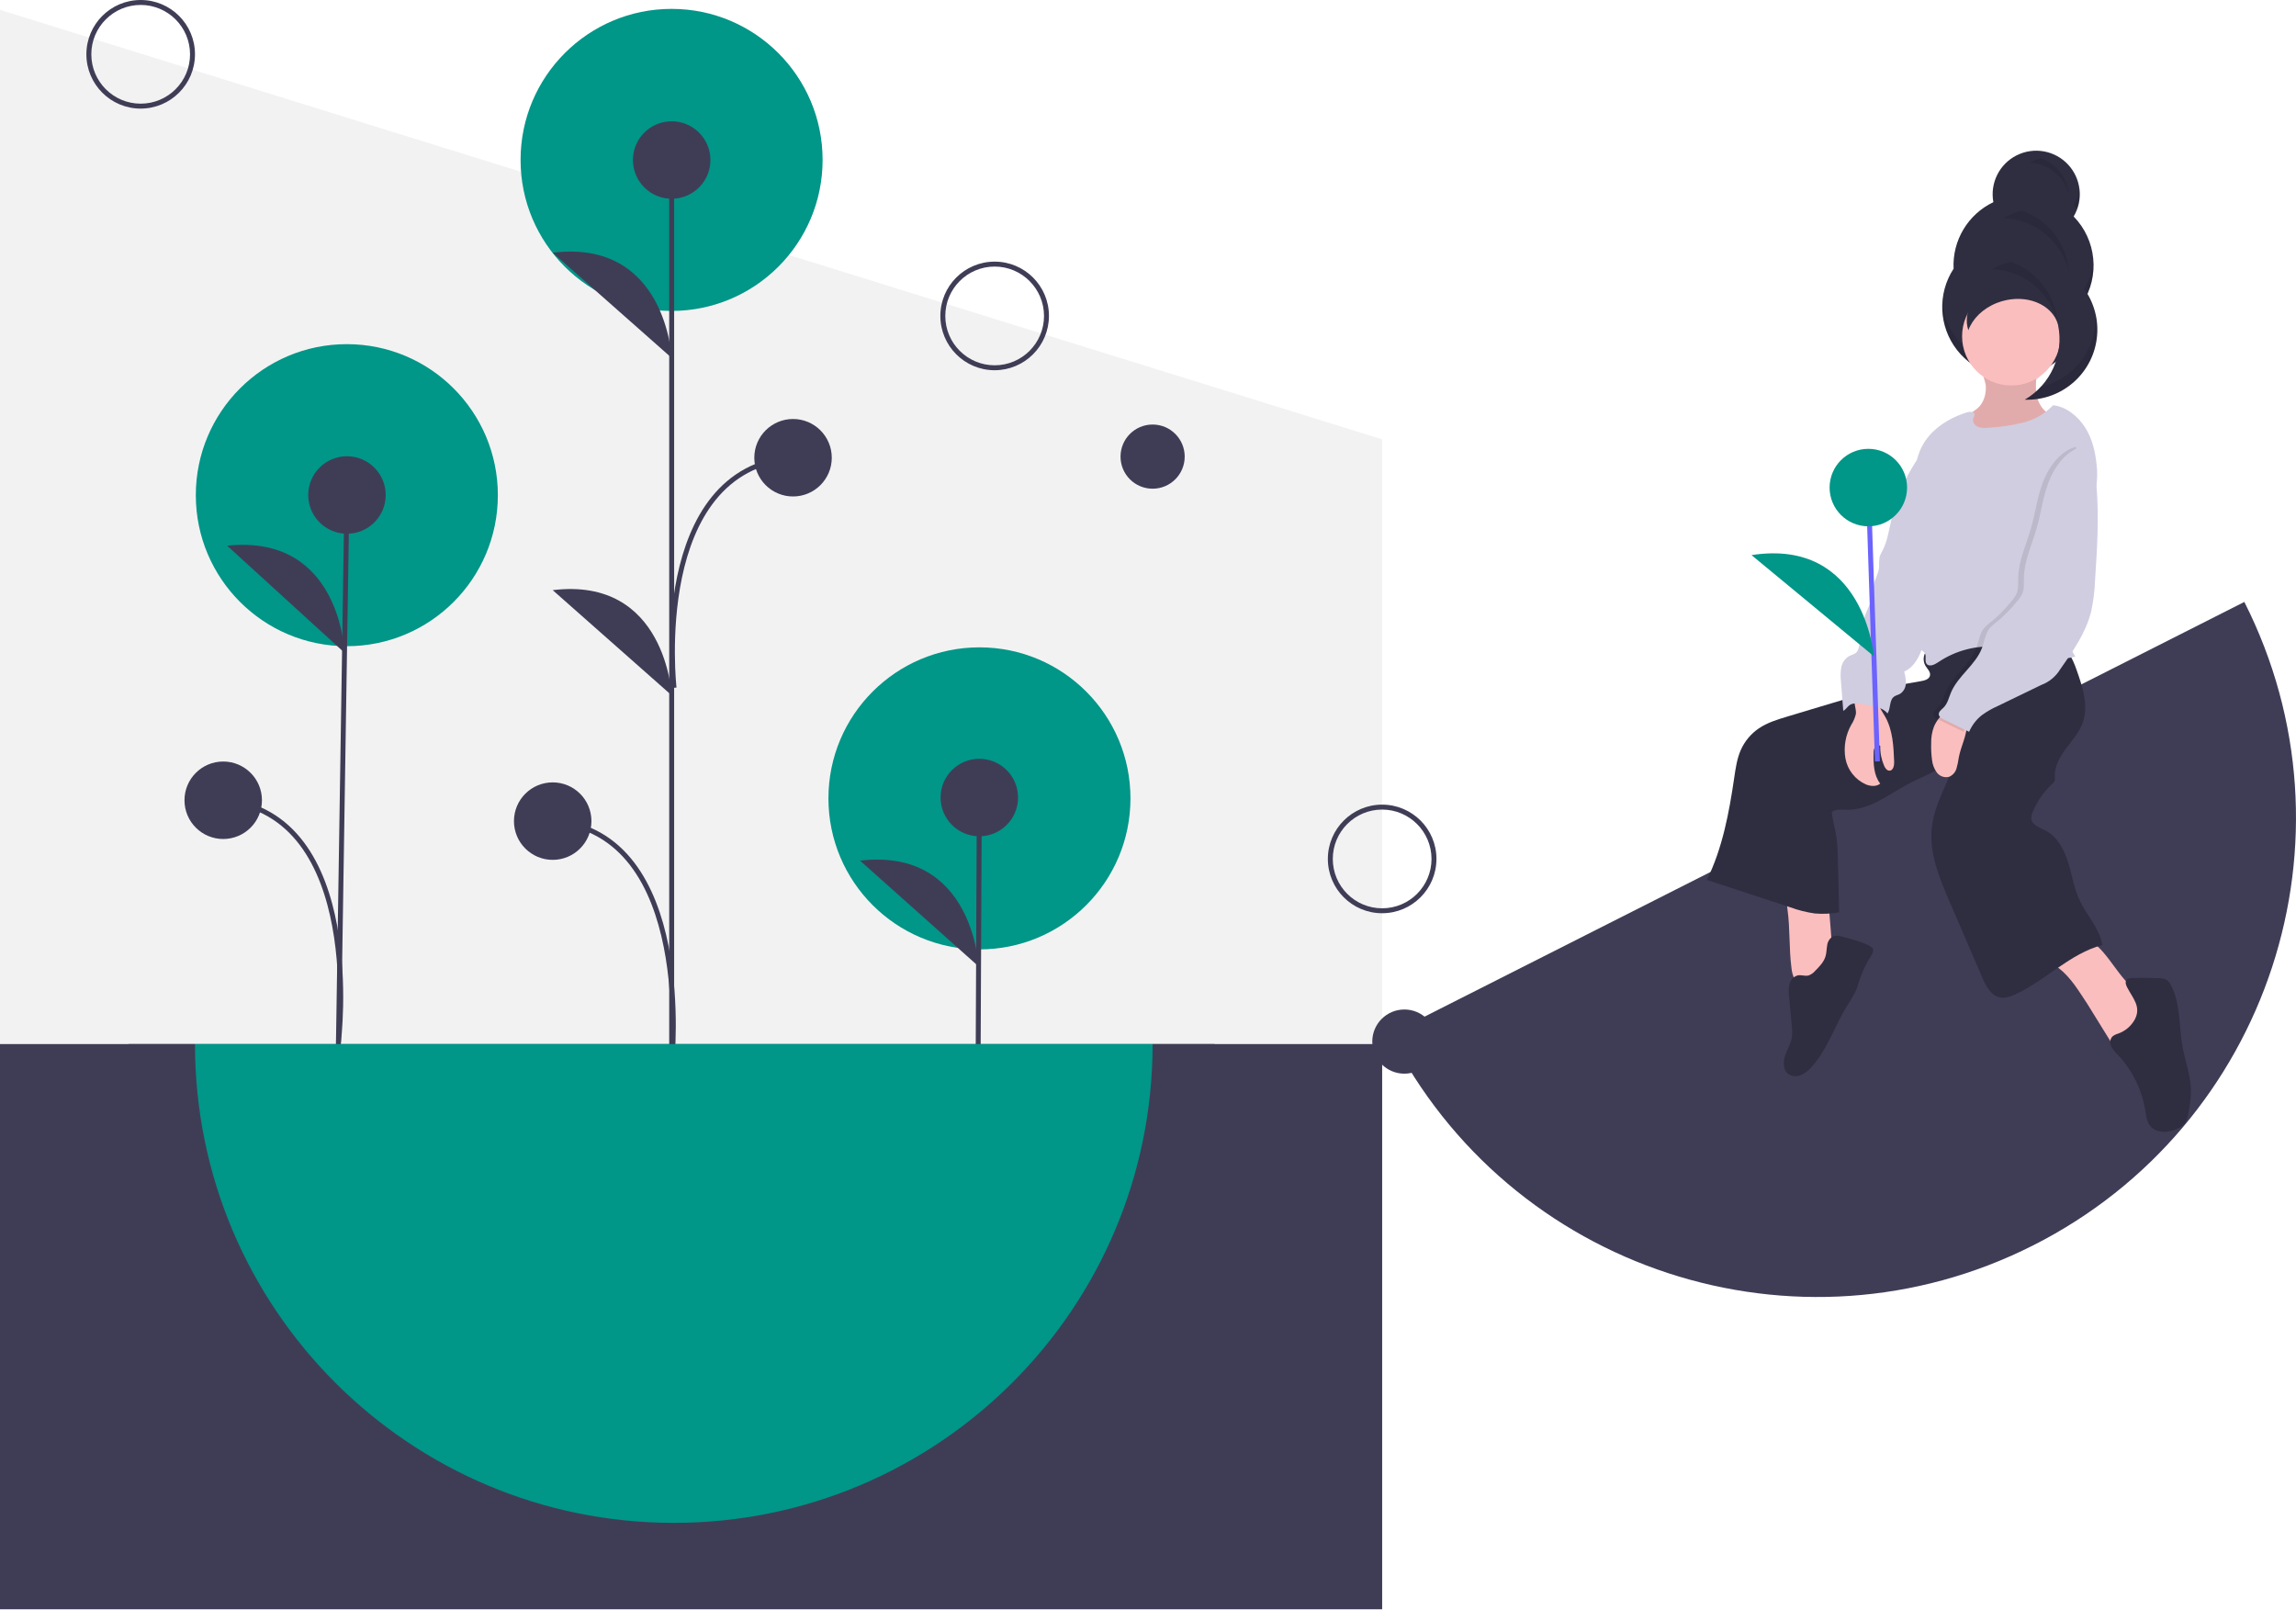
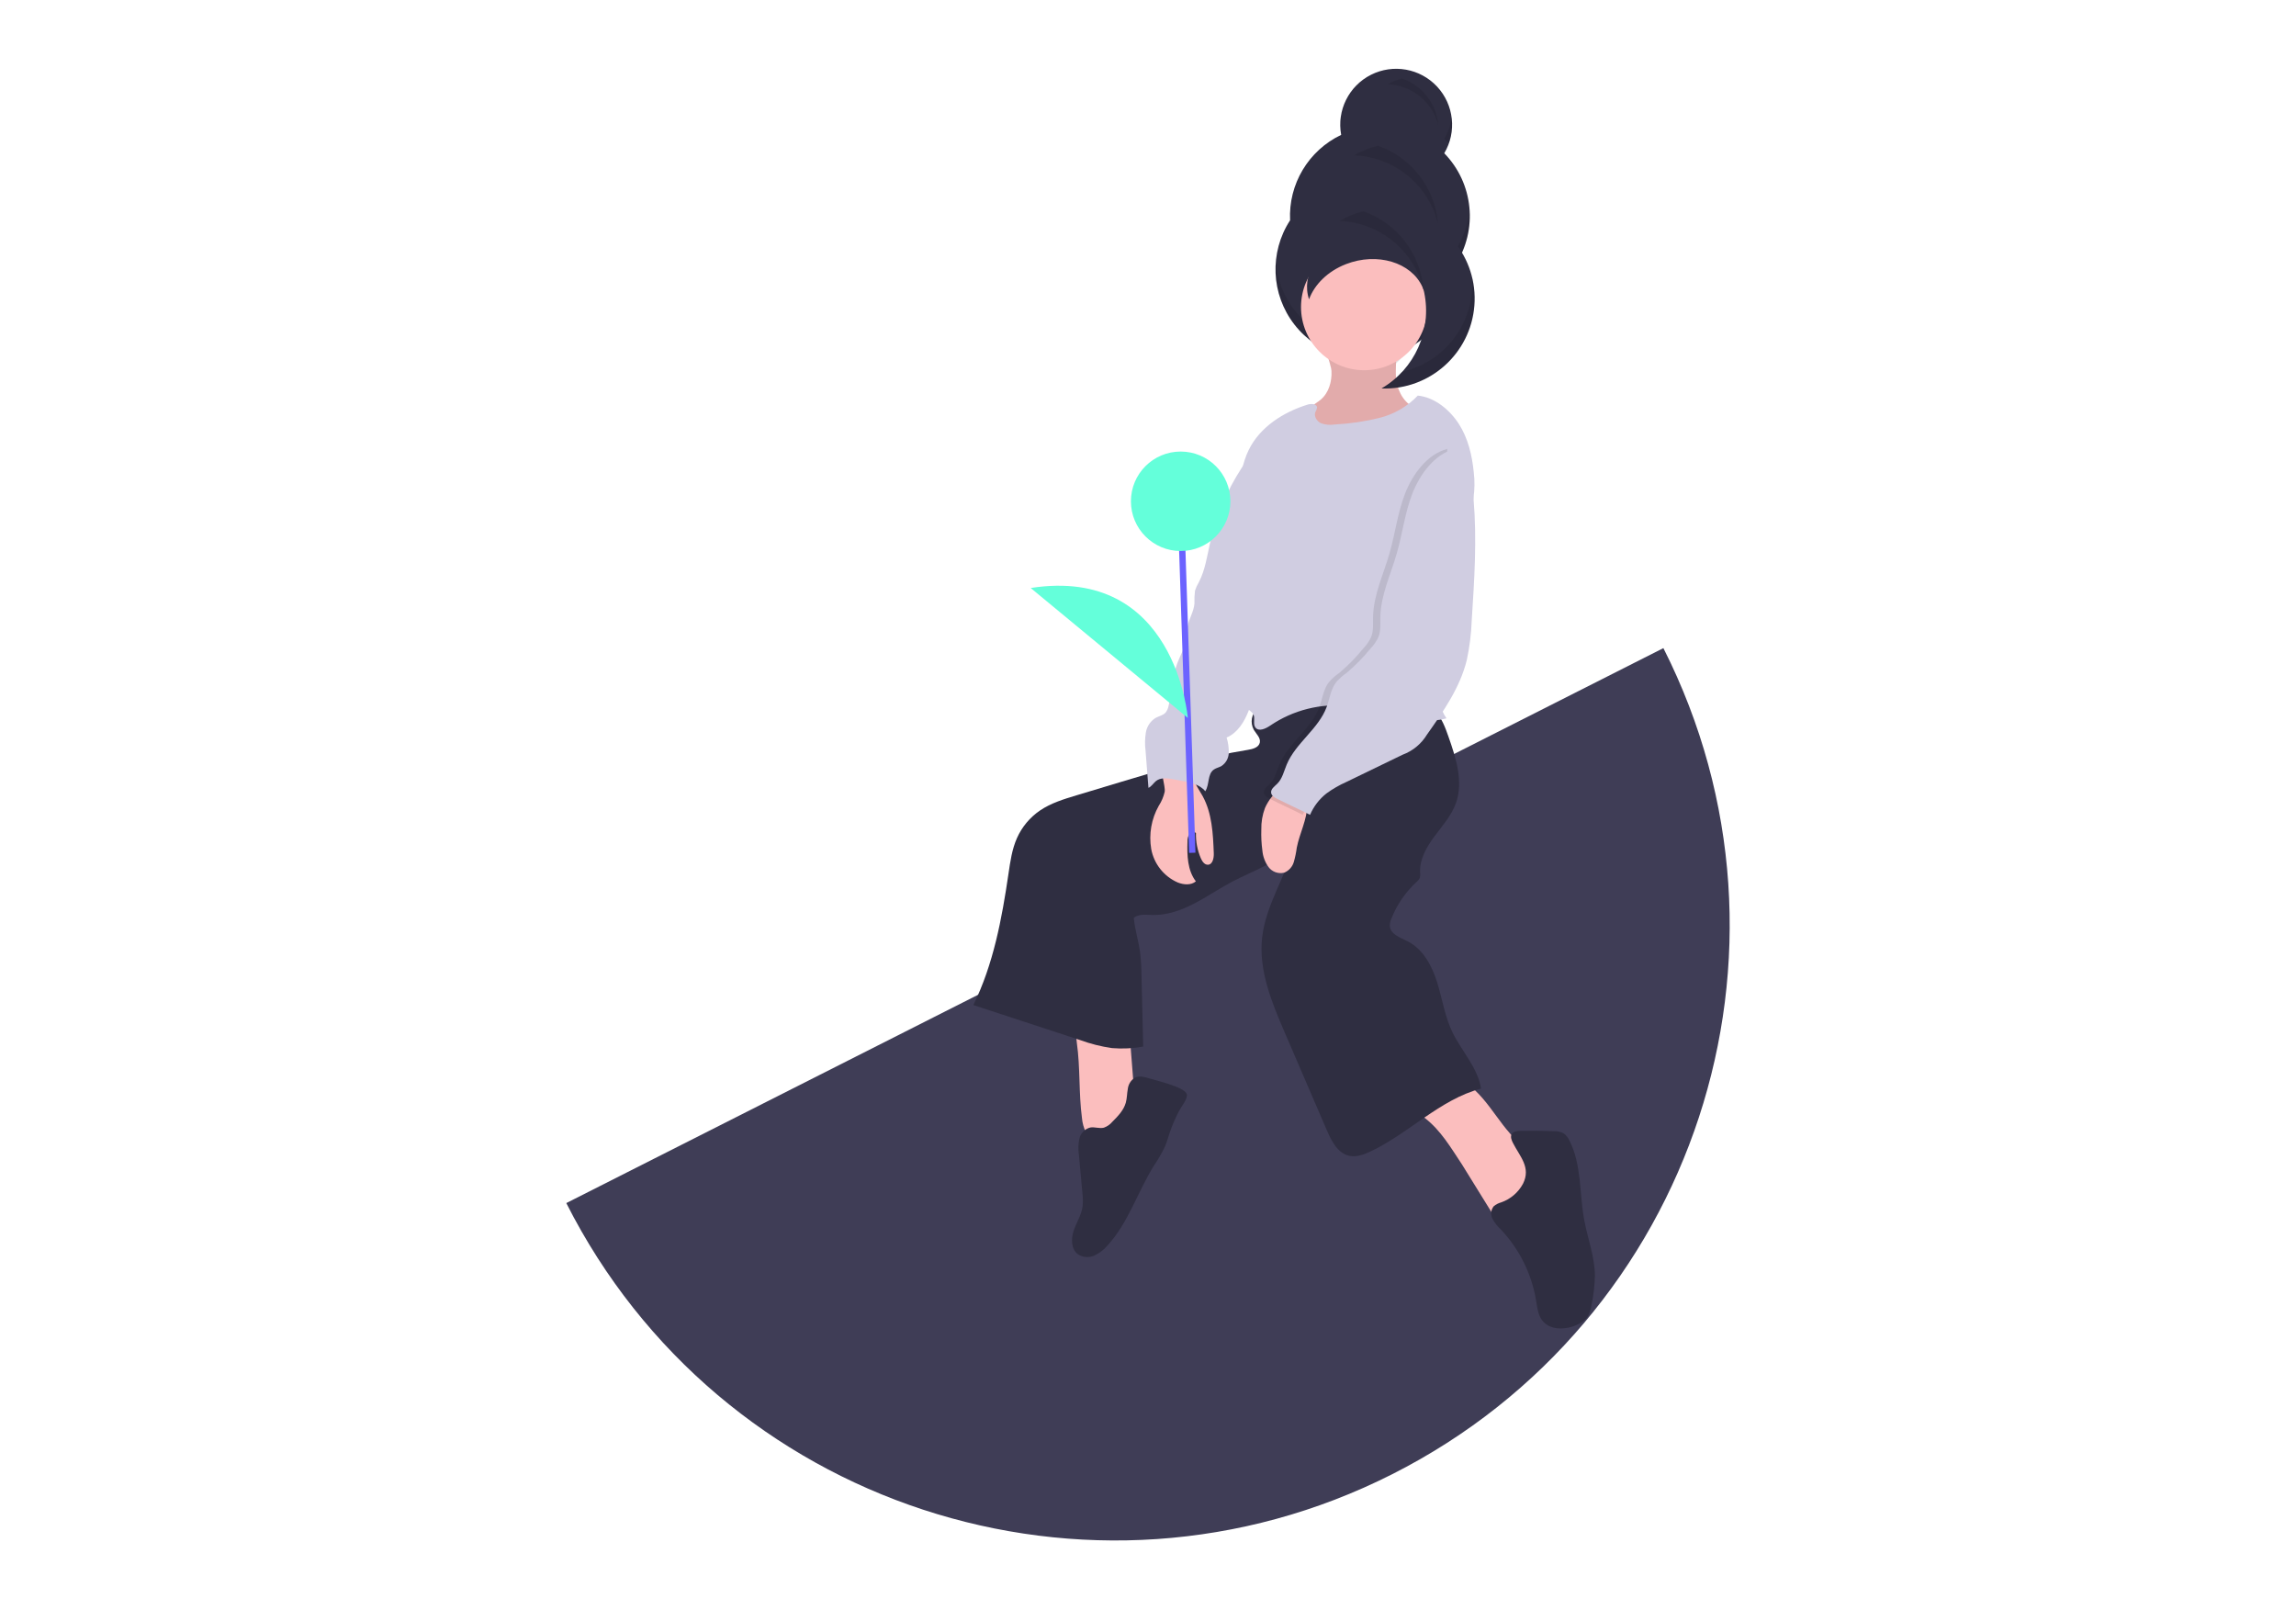
- <svg xmlns="http://www.w3.org/2000/svg" data-name="Layer 1" width="930.259" height="652" viewBox="0 0 930.259 652">
-   <defs>
-     <linearGradient id="a876bd90-f878-4b77-89d3-57d6c6545783-444" x1="795.53" y1="278.269" x2="795.53" y2="266.11" gradientTransform="translate(168)" gradientUnits="userSpaceOnUse">
-       <stop offset="0" stop-color="gray" stop-opacity="0.25" />
-       <stop offset="0.535" stop-color="gray" stop-opacity="0.12" />
-       <stop offset="1" stop-color="gray" stop-opacity="0.1" />
+ <svg xmlns="http://www.w3.org/2000/svg" data-name="Layer 1" width="930.259" height="652" viewBox="0 0 930.259 652" version="1.1" id="svg45">
+   <defs id="defs3">
+     <linearGradient id="a876bd90-f878-4b77-89d3-57d6c6545783-444" x1="795.53" y1="278.269" x2="795.53" y2="266.11" gradientTransform="translate(-281.3554,-128.7649)" gradientUnits="userSpaceOnUse">
+       <stop offset="0" stop-color="gray" stop-opacity="0.25" id="stop1" />
+       <stop offset="0.535" stop-color="gray" stop-opacity="0.12" id="stop2" />
+       <stop offset="1" stop-color="gray" stop-opacity="0.1" id="stop3" />
    </linearGradient>
  </defs>
-   <polygon points="560 652 0 652 0 4 560 178 560 652" fill="#f2f2f2" />
-   <rect x="52.129" y="423" width="440" height="205" fill="#3f3d56" />
-   <circle cx="396.839" cy="323.463" r="61.186" fill="#009688" />
-   <line x1="396.284" y1="434.114" x2="396.786" y2="323.126" fill="#3f3d56" stroke="#3f3d56" stroke-miterlimit="10" stroke-width="2" />
-   <circle cx="396.786" cy="323.126" r="15.695" fill="#3f3d56" />
-   <path d="M531.347,515.53s-2.024-48.234-48.014-42.837" transform="translate(-134.8707 -124)" fill="#3f3d56" />
-   <circle cx="140.524" cy="200.621" r="61.186" fill="#009688" />
-   <line x1="137.059" y1="426.503" x2="140.58" y2="200.553" fill="#3f3d56" stroke="#3f3d56" stroke-miterlimit="10" stroke-width="2" />
-   <circle cx="140.58" cy="200.553" r="15.695" fill="#3f3d56" />
-   <path d="M274.455,388.465s-1.49-48.254-47.537-43.365" transform="translate(-134.8707 -124)" fill="#3f3d56" />
-   <path d="M271.997,546.189s11.534-92.568-46.686-97.96" transform="translate(-134.8707 -124)" fill="none" stroke="#3f3d56" stroke-miterlimit="10" stroke-width="2" />
-   <circle cx="90.44" cy="324.228" r="15.695" fill="#3f3d56" />
-   <circle cx="272.103" cy="64.785" r="61.186" fill="#009688" />
-   <line x1="272.141" y1="435.216" x2="272.141" y2="65.01" fill="#3f3d56" stroke="#3f3d56" stroke-miterlimit="10" stroke-width="2" />
-   <circle cx="272.141" cy="64.835" r="15.695" fill="#3f3d56" />
-   <circle cx="223.934" cy="332.68" r="15.695" fill="#3f3d56" />
-   <path d="M407.012,269.007s-2.242-48.225-48.207-42.619" transform="translate(-134.8707 -124)" fill="#3f3d56" />
-   <path d="M407.012,405.719s-2.242-48.225-48.207-42.619" transform="translate(-134.8707 -124)" fill="#3f3d56" />
-   <path d="M407.012,554.902s10.09-93.737-48.207-98.221" transform="translate(-134.8707 -124)" fill="none" stroke="#3f3d56" stroke-miterlimit="10" stroke-width="2" />
-   <circle cx="321.311" cy="185.452" r="15.695" fill="#3f3d56" />
-   <path d="M407.975,402.673S397.885,313.937,456.182,309.452" transform="translate(-134.8707 -124)" fill="none" stroke="#3f3d56" stroke-miterlimit="10" stroke-width="2" />
-   <path d="M537.871,274a22,22,0,1,1,22-22A22.025,22.025,0,0,1,537.871,274Zm0-42a20,20,0,1,0,20,20A20.023,20.023,0,0,0,537.871,232Z" transform="translate(-134.8707 -124)" fill="#3f3d56" />
-   <path d="M191.871,168a22,22,0,1,1,22-22A22.025,22.025,0,0,1,191.871,168Zm0-42a20,20,0,1,0,20,20A20.023,20.023,0,0,0,191.871,126Z" transform="translate(-134.8707 -124)" fill="#3f3d56" />
-   <path d="M694.871,494a22,22,0,1,1,22-22A22.025,22.025,0,0,1,694.871,494Zm0-42a20,20,0,1,0,20,20A20.023,20.023,0,0,0,694.871,452Z" transform="translate(-134.8707 -124)" fill="#3f3d56" />
-   <circle cx="467" cy="185" r="13" fill="#3f3d56" />
-   <circle cx="569" cy="422" r="13" fill="#3f3d56" />
-   <path d="M694.871,776V547h-93c0,107.143-86.857,194-194,194s-194-86.857-194-194h-79V776Z" transform="translate(-134.8707 -124)" fill="#3f3d56" />
-   <path d="M407.871,741c107.143,0,194-86.857,194-194h-388C213.871,654.143,300.727,741,407.871,741Z" transform="translate(-134.8707 -124)" fill="#009688" />
-   <path d="M958.654,628.557c95.608-48.361,133.908-165.072,85.547-260.679L697.974,543.01C746.336,638.617,863.046,676.918,958.654,628.557Z" transform="translate(-134.8707 -124)" fill="#3f3d56" />
-   <path d="M965.667,267.503c.644-.438,1.267-.905,1.873-1.393a28.717,28.717,0,0,1-5.971,10.2h0c-.626.69-1.294,1.335-1.981,1.959-.014-.158-.029-.316-.037-.474-.08-1.53.031-3.14.052-4.715A20.115,20.115,0,0,0,965.667,267.503Z" transform="translate(-134.8707 -124)" fill="url(#a876bd90-f878-4b77-89d3-57d6c6545783-444)" />
-   <path d="M975.049,211.711a17.649,17.649,0,1,0-32.535-5.802,28.337,28.337,0,0,0-16.12,26.96,28.373,28.373,0,1,0,52.146,15.485c0-.452-.013-.902-.034-1.349a28.369,28.369,0,0,0-3.457-35.294Z" transform="translate(-134.8707 -124)" fill="#2f2e41" />
-   <g opacity="0.1">
-     <path d="M942.28,201.429c.079-.039.155-.083.234-.121-.057-.306-.095-.616-.136-.926-.009.065-.021.128-.028.193C942.316,200.861,942.3,201.144,942.28,201.429Z" transform="translate(-134.8707 -124)" />
-     <path d="M982.903,230.314a28.25,28.25,0,0,1-4.396,12.089c.021.447.034.896.034,1.349a28.37,28.37,0,0,1-56.649,2.287c-.062.764-.1,1.534-.1,2.314a28.374,28.374,0,1,0,56.749,0c0-.452-.013-.902-.034-1.349a28.287,28.287,0,0,0,4.5-17.815C982.975,229.564,982.948,229.938,982.903,230.314Z" transform="translate(-134.8707 -124)" />
-     <path d="M977.377,200.362a17.581,17.581,0,0,1-2.328,6.748c.496.51.965,1.044,1.421,1.588a17.655,17.655,0,0,0,.907-8.336Z" transform="translate(-134.8707 -124)" />
+   <g id="g45" transform="matrix(1.283853,0,0,1.283853,-89.74729,-44.39892)">
+     <path d="m 509.298,499.792 c 95.608,-48.361 133.908,-165.072 85.547,-260.679 l -346.226,175.132 c 48.361,95.608 165.072,133.908 260.679,85.547 z" fill="#3f3d56" id="path19" />
+     <path d="m 516.311,138.738 c 0.644,-0.438 1.267,-0.905 1.873,-1.393 a 28.717,28.717 0 0 1 -5.971,10.2 v 0 c -0.626,0.69 -1.294,1.335 -1.981,1.959 -0.014,-0.158 -0.029,-0.316 -0.037,-0.474 -0.08,-1.53 0.032,-3.14 0.052,-4.715 a 20.115,20.115 0 0 0 6.064,-5.577 z" fill="url(#a876bd90-f878-4b77-89d3-57d6c6545783-444)" id="path20" style="fill:url(#a876bd90-f878-4b77-89d3-57d6c6545783-444)" />
+     <path d="m 525.693,82.946 a 17.649,17.649 0 1 0 -32.535,-5.802 28.337,28.337 0 0 0 -16.12,26.96 28.373,28.373 0 1 0 52.146,15.485 c 0,-0.452 -0.013,-0.902 -0.034,-1.349 a 28.369,28.369 0 0 0 -3.457,-35.294 z" fill="#2f2e41" id="path21" />
+     <g opacity="0.1" id="g24" transform="translate(-314.4848,-4.764921)">
+       <path d="m 942.28,201.429 c 0.079,-0.039 0.155,-0.083 0.234,-0.121 -0.057,-0.306 -0.095,-0.616 -0.136,-0.926 -0.009,0.065 -0.021,0.128 -0.028,0.193 -0.035,0.286 -0.05,0.57 -0.07,0.854 z" transform="translate(-134.8707,-124)" id="path22" />
+       <path d="m 982.903,230.314 a 28.25,28.25 0 0 1 -4.396,12.089 c 0.021,0.447 0.034,0.896 0.034,1.349 a 28.37,28.37 0 0 1 -56.649,2.287 c -0.062,0.764 -0.1,1.534 -0.1,2.314 a 28.374,28.374 0 1 0 56.749,0 c 0,-0.452 -0.013,-0.902 -0.034,-1.349 a 28.287,28.287 0 0 0 4.5,-17.815 c -0.03,0.375 -0.058,0.749 -0.103,1.125 z" transform="translate(-134.8707,-124)" id="path23" />
+       <path d="m 977.377,200.362 a 17.581,17.581 0 0 1 -2.328,6.748 c 0.496,0.51 0.965,1.044 1.421,1.588 a 17.655,17.655 0 0 0 0.907,-8.336 z" transform="translate(-134.8707,-124)" id="path24" />
+     </g>
+     <path d="m 411.352,387.37 a 12.942,12.942 0 0 0 1.289,4.642 5.134,5.134 0 0 0 3.762,2.754 7.591,7.591 0 0 0 4.15,-1.203 c 2.526,-1.319 5.148,-2.853 6.467,-5.379 1.277,-2.446 1.093,-5.365 0.877,-8.116 l -1.696,-21.636 c -4.086,-0.112 -8.192,-0.111 -12.275,0.112 -4.044,0.22 -4.754,1.173 -4.191,5.121 1.12,7.858 0.575,15.84 1.618,23.705 z" fill="#fbbebe" id="path25" />
+     <path d="m 531.245,401.993 9.724,15.71 a 3.841,3.841 0 0 0 2.115,1.989 3.319,3.319 0 0 0 2.032,-0.353 c 3.243,-1.417 5.725,-4.109 8.107,-6.726 1.616,-1.776 3.286,-3.65 3.893,-5.973 a 7.611,7.611 0 0 0 -1.943,-7.16 23.559,23.559 0 0 0 -3.666,-2.62 c -7.687,-5.185 -11.156,-15.034 -18.744,-20.362 a 2.959,2.959 0 0 0 -1.537,-0.661 3.179,3.179 0 0 0 -1.579,0.53 q -5.187,2.843 -10.373,5.686 c -4.492,2.457 -3.068,2.746 0.343,5.393 5.025,3.899 8.164,9.35 11.629,14.548 z" fill="#fbbebe" id="path26" />
+     <path d="m 432.459,374.857 c -1.424,-0.449 -3.02,-0.853 -4.363,-0.2 a 4.812,4.812 0 0 0 -2.274,3.585 c -0.271,1.444 -0.238,2.942 -0.639,4.355 -0.676,2.383 -2.492,4.245 -4.242,5.998 a 6.185,6.185 0 0 1 -2.663,1.854 c -1.402,0.359 -2.893,-0.298 -4.319,-0.048 a 4.702,4.702 0 0 0 -3.407,3.473 13.835,13.835 0 0 0 -0.166,5.095 l 1.104,12.059 a 18.274,18.274 0 0 1 0.045,4.431 c -0.407,2.651 -1.948,4.977 -2.802,7.519 -0.855,2.542 -0.807,5.788 1.332,7.405 a 5.358,5.358 0 0 0 5.119,0.451 11.898,11.898 0 0 0 4.24,-3.219 c 6.549,-7.142 9.473,-16.815 14.567,-25.059 a 48.795,48.795 0 0 0 3.481,-5.974 c 0.699,-1.602 1.143,-3.3 1.709,-4.954 a 49.459,49.459 0 0 1 2.805,-6.435 c 0.606,-1.188 2.925,-4.047 2.438,-5.373 -0.831,-2.263 -9.758,-4.268 -11.964,-4.963 z" fill="#2f2e41" id="path27" />
+     <path d="m 550.55,408.118 a 12.466,12.466 0 0 1 -6.89,5.905 6.219,6.219 0 0 0 -2.342,1.212 3.625,3.625 0 0 0 -0.41,3.972 12.736,12.736 0 0 0 2.605,3.326 42.989,42.989 0 0 1 11.166,22.502 c 0.348,2.131 0.576,4.396 1.851,6.138 2.491,3.403 7.793,3.181 11.538,1.241 a 7.46,7.46 0 0 0 2.886,-2.34 9.38,9.38 0 0 0 1.167,-3.559 49.064,49.064 0 0 0 1.115,-9.444 c -0.072,-5.995 -2.325,-11.727 -3.4,-17.625 -1.527,-8.371 -0.762,-17.388 -4.66,-24.952 a 5.566,5.566 0 0 0 -1.78,-2.238 6.248,6.248 0 0 0 -3.17,-0.711 q -5.283,-0.216 -10.573,-0.093 c -0.988,0.023 -2.143,0.147 -2.655,0.993 -0.523,0.865 -0.066,1.968 0.394,2.868 2.182,4.27 5.719,7.684 3.158,12.807 z" fill="#2f2e41" id="path28" />
+     <path d="m 466.887,258.07 a 5.44,5.44 0 0 0 -1.276,6.868 c 0.781,1.294 2.182,2.498 1.875,3.978 -0.319,1.536 -2.207,2.058 -3.757,2.304 -13.655,2.172 -26.944,6.17 -40.184,10.156 l -13.888,4.181 c -4.004,1.206 -8.079,2.444 -11.539,4.793 a 20.768,20.768 0 0 0 -7.258,8.671 c -1.588,3.56 -2.133,7.481 -2.7,11.338 -2.086,14.192 -4.749,28.524 -11.081,41.394 l 33.683,11.045 a 49.485,49.485 0 0 0 10.092,2.54 37.612,37.612 0 0 0 9.83,-0.476 c -0.209,-7.521 -0.336,-15.269 -0.546,-22.79 a 63.977,63.977 0 0 0 -0.462,-7.107 c -0.505,-3.604 -1.623,-7.111 -1.972,-10.733 1.554,-1.282 3.812,-0.963 5.826,-0.904 4.595,0.134 9.081,-1.463 13.167,-3.569 4.086,-2.105 7.886,-4.729 11.95,-6.878 6.771,-3.58 14.471,-5.989 19.639,-11.641 -2.633,10.034 -8.852,18.777 -10.055,29.08 -1.216,10.41 3.021,20.597 7.169,30.222 l 13.251,30.753 c 1.463,3.395 3.411,7.212 7.019,8.022 2.248,0.505 4.566,-0.339 6.652,-1.316 12.196,-5.712 21.953,-16.45 34.976,-19.885 -0.97,-6.449 -6.066,-11.78 -8.952,-17.628 -2.434,-4.932 -3.229,-10.486 -4.85,-15.742 -1.622,-5.255 -4.408,-10.581 -9.308,-13.079 -2.327,-1.186 -5.461,-2.218 -5.678,-4.821 a 5.453,5.453 0 0 1 0.518,-2.42 31.558,31.558 0 0 1 7.926,-11.538 3.505,3.505 0 0 0 1.042,-1.304 3.932,3.932 0 0 0 0.077,-1.552 c -0.246,-4.187 1.996,-8.104 4.498,-11.471 2.501,-3.367 5.391,-6.572 6.801,-10.522 2.425,-6.792 0.018,-14.256 -2.379,-21.058 -0.969,-2.749 -1.988,-5.583 -3.978,-7.713 -3.121,-3.339 -7.981,-4.302 -12.525,-4.8 -14.69,-1.61 -31.93,-5.461 -43.603,3.601 z" fill="#2f2e41" id="path29" />
+     <g opacity="0.1" id="g30" transform="translate(-314.4848,-4.764921)">
+       <path d="m 914.713,388.866 a 2.819,2.819 0 0 0 2.128,-1.921 2.054,2.054 0 0 0 0.034,-0.573 c -0.211,0.153 -0.425,0.302 -0.633,0.463 a 5.042,5.042 0 0 0 -1.53,2.031 z" transform="translate(-134.8707,-124)" id="path30" />
+     </g>
+     <path d="m 490.101,151.62 c 0.175,3.355 -0.838,6.946 -3.417,9.099 -0.828,0.691 -1.788,1.214 -2.584,1.941 a 6.983,6.983 0 0 0 1.021,10.608 c 2.678,1.634 6.084,1.193 9.175,0.657 a 53.601,53.601 0 0 0 12.043,-3.142 19.987,19.987 0 0 0 9.492,-7.774 c -3.366,-1.877 -5.199,-5.819 -5.403,-9.667 -0.205,-3.854 0.852,-8.226 -1.589,-11.216 -2.35,-2.879 -6.773,-2.858 -10.355,-1.87 -1.798,0.496 -3.539,1.182 -5.34,1.667 -0.912,0.246 -3.926,0.252 -4.522,0.924 -1.084,1.222 1.378,6.832 1.48,8.773 z" fill="#fbbebe" id="path31" />
+     <path d="m 490.101,151.62 c 0.175,3.355 -0.838,6.946 -3.417,9.099 -0.828,0.691 -1.788,1.214 -2.584,1.941 a 6.983,6.983 0 0 0 1.021,10.608 c 2.678,1.634 6.084,1.193 9.175,0.657 a 53.601,53.601 0 0 0 12.043,-3.142 19.987,19.987 0 0 0 9.492,-7.774 c -3.366,-1.877 -5.199,-5.819 -5.403,-9.667 -0.205,-3.854 0.852,-8.226 -1.589,-11.216 -2.35,-2.879 -6.773,-2.858 -10.355,-1.87 -1.798,0.496 -3.539,1.182 -5.34,1.667 -0.912,0.246 -3.926,0.252 -4.522,0.924 -1.084,1.222 1.378,6.832 1.48,8.773 z" opacity="0.1" id="path32" />
+     <circle cx="500.427" cy="131.475" r="19.939" fill="#fbbebe" id="circle32" />
+     <path d="m 437.466,284.448 a 13.617,13.617 0 0 1 -1.877,4.427 20.743,20.743 0 0 0 -2.38,13.607 14.36,14.36 0 0 0 8.381,10.594 c 1.866,0.735 4.179,0.929 5.718,-0.358 -2.664,-3.465 -2.805,-8.196 -2.646,-12.564 a 4.166,4.166 0 0 1 0.559,-2.332 1.465,1.465 0 0 1 2.106,-0.374 18.965,18.965 0 0 0 1.557,8.006 c 0.422,0.971 1.142,2.043 2.201,2.016 1.518,-0.04 1.928,-2.096 1.871,-3.614 -0.235,-6.184 -0.538,-12.625 -3.519,-18.048 -1.091,-1.985 -2.546,-3.849 -2.961,-6.076 a 3.607,3.607 0 0 0 -0.762,-2.127 2.719,2.719 0 0 0 -1.122,-0.523 c -1.716,-0.485 -5.779,-1.995 -7.196,-0.387 -1.519,1.724 0.344,5.69 0.069,7.751 z" fill="#fbbebe" id="path33" />
+     <path d="m 467.078,178.51 c -2.287,-0.257 -4.092,1.836 -5.345,3.766 a 72.847,72.847 0 0 0 -9.923,23.527 c -0.966,4.27 -1.573,8.705 -3.6,12.585 a 12.196,12.196 0 0 0 -1.172,2.561 25.271,25.271 0 0 0 -0.183,4.127 c -0.211,2.491 -1.683,4.705 -2.177,7.156 -0.295,1.461 -0.235,2.973 -0.497,4.44 -0.459,2.569 -1.871,4.854 -2.774,7.303 -1.59,4.311 -1.576,9.045 -2.746,13.489 a 4.661,4.661 0 0 1 -0.924,2.005 c -0.793,0.871 -2.061,1.084 -3.099,1.643 a 6.715,6.715 0 0 0 -3.113,4.596 19.895,19.895 0 0 0 -0.106,5.707 l 0.917,11.794 c 0.945,-0.396 1.561,-1.465 2.349,-2.12 1.442,-1.199 3.559,-0.93 5.403,-0.595 l 2.687,0.487 c 2.749,0.498 5.738,1.133 7.501,3.3 1.401,-2.191 0.6,-5.42 2.754,-6.878 0.7,-0.474 1.568,-0.635 2.306,-1.047 a 5.146,5.146 0 0 0 2.347,-4.138 15.2,15.2 0 0 0 -0.675,-4.885 c 3.452,-1.458 5.593,-4.952 6.943,-8.448 a 69.837,69.837 0 0 0 3.21,-13.03 c 3.118,-17.527 5.968,-35.18 6.251,-52.98 a 25.435,25.435 0 0 0 -0.971,-8.83 c -0.983,-2.81 -2.406,-5.199 -5.365,-5.532 z" fill="#d0cde1" id="path34" />
+     <path d="m 517.345,159.422 a 25.108,25.108 0 0 1 -12.127,7.043 74.891,74.891 0 0 1 -14.043,2.069 8.737,8.737 0 0 1 -4.343,-0.375 c -1.339,-0.607 -2.356,-2.192 -1.811,-3.557 a 3.794,3.794 0 0 0 0.524,-1.383 c -0.023,-1.215 -1.81,-1.315 -2.971,-0.956 -7.676,2.374 -15.036,7.075 -18.579,14.286 -2.001,4.073 -2.661,8.654 -3.296,13.148 -1.669,11.82 -3.333,23.896 -1.096,35.622 1.193,6.252 3.487,12.347 3.63,18.71 0.08,3.566 -0.521,7.118 -0.493,10.685 a 5.37,5.37 0 0 0 0.945,3.525 c 0.552,0.641 1.385,1.046 1.77,1.799 0.644,1.26 -0.217,2.99 0.631,4.124 1.044,1.396 3.225,0.394 4.663,-0.591 a 37.107,37.107 0 0 1 24.672,-6.211 c 10.45,1.121 20.834,6.691 30.969,3.908 a 14.929,14.929 0 0 1 -1.345,-2.412 c -5.054,-16.606 -4.712,-35.169 2.852,-50.793 2.584,-5.338 6.013,-10.425 7.003,-16.271 a 30.98,30.98 0 0 0 0.093,-8.254 c -0.533,-5.308 -1.797,-10.66 -4.681,-15.147 -2.885,-4.487 -7.658,-8.442 -12.967,-8.967 z" fill="#d0cde1" id="path35" />
+     <path d="m 469.107,289.58 a 18.161,18.161 0 0 0 -1.148,6.787 39.715,39.715 0 0 0 0.33,6.626 10.553,10.553 0 0 0 1.937,5.205 4.764,4.764 0 0 0 4.978,1.77 5.222,5.222 0 0 0 3.003,-3.339 30.519,30.519 0 0 0 0.942,-4.547 c 0.874,-4.526 3.251,-8.774 3.292,-13.383 a 3.764,3.764 0 0 0 -0.254,-1.604 c -0.864,-1.895 -5.099,-4.021 -7.169,-3.702 -2.589,0.399 -4.972,3.999 -5.912,6.187 z" fill="#fbbebe" id="path36" />
+     <path d="m 526.646,176.255 c -0.395,3.964 3.441,6.952 4.957,10.636 a 17.906,17.906 0 0 1 1.046,5.351 c 1.065,12.676 0.238,25.426 -0.59,38.119 a 71.781,71.781 0 0 1 -1.566,12.564 c -2.14,8.674 -7.405,16.193 -12.565,23.488 a 15.117,15.117 0 0 1 -7.693,6.345 l -17.704,8.576 a 34.27,34.27 0 0 0 -6.288,3.616 17.201,17.201 0 0 0 -5.206,6.778 c -3.435,-1.755 -7.001,-3.331 -10.435,-5.086 -0.804,-0.411 -1.703,-0.947 -1.842,-1.839 -0.186,-1.197 1.065,-2.042 1.926,-2.894 1.611,-1.594 2.108,-3.956 2.98,-6.047 2.849,-6.833 10.015,-11.206 12.6,-18.143 0.993,-2.666 1.297,-5.679 3.058,-7.913 a 19.622,19.622 0 0 1 3.378,-2.981 57.46,57.46 0 0 0 7.488,-7.666 12.997,12.997 0 0 0 2.449,-3.586 c 0.774,-1.969 0.542,-4.164 0.582,-6.279 0.132,-6.924 3.262,-13.381 5.179,-20.036 1.805,-6.267 2.558,-12.841 4.926,-18.917 2.368,-6.077 7.006,-12.453 13.32,-14.087 z" opacity="0.1" id="path37" />
+     <path d="m 528.947,176.255 c -0.395,3.964 3.441,6.952 4.957,10.636 a 17.906,17.906 0 0 1 1.046,5.351 c 1.065,12.676 0.238,25.426 -0.59,38.119 a 71.781,71.781 0 0 1 -1.566,12.564 c -2.14,8.674 -7.405,16.193 -12.565,23.488 a 15.117,15.117 0 0 1 -7.693,6.345 l -17.704,8.576 a 34.27,34.27 0 0 0 -6.288,3.616 17.202,17.202 0 0 0 -5.206,6.778 c -3.435,-1.755 -7.001,-3.331 -10.435,-5.086 -0.804,-0.411 -1.703,-0.947 -1.842,-1.839 -0.186,-1.197 1.065,-2.042 1.926,-2.894 1.611,-1.594 2.108,-3.956 2.98,-6.047 2.849,-6.833 10.015,-11.206 12.6,-18.143 0.993,-2.666 1.297,-5.679 3.058,-7.913 a 19.623,19.623 0 0 1 3.378,-2.981 57.459,57.459 0 0 0 7.488,-7.666 12.998,12.998 0 0 0 2.449,-3.586 c 0.774,-1.969 0.542,-4.164 0.582,-6.279 0.132,-6.924 3.262,-13.381 5.179,-20.036 1.805,-6.267 2.558,-12.841 4.926,-18.917 2.368,-6.077 7.006,-12.453 13.32,-14.087 z" fill="#d0cde1" id="path38" />
+     <path d="m 510.315,100.652 a 28.245,28.245 0 0 0 -17.704,3.665 c 0.787,0.029 1.577,0.083 2.373,0.179 a 28.372,28.372 0 0 1 10.897,52.674 28.371,28.371 0 0 0 4.434,-56.518 z" fill="#2f2e41" id="path39" />
+     <path d="m 519.043,116.425 a 12.969,12.969 0 0 1 0.224,9.938 12.649,12.649 0 0 0 -0.465,-1.21 c -3.507,-7.804 -14.311,-11.034 -24.131,-7.215 -5.785,2.25 -9.936,6.445 -11.655,11.107 -2.5,-7.544 2.578,-16.212 11.896,-19.835 9.82,-3.819 20.624,-0.589 24.131,7.215 z" fill="#2f2e41" id="path40" />
+     <g opacity="0.1" id="g44" transform="translate(-314.4848,-4.764921)">
+       <path d="m 968.454,254.509 a 28.405,28.405 0 0 0 -18.961,-24.478 28.351,28.351 0 0 0 -7.526,3.051 c 0.787,0.029 1.577,0.083 2.373,0.179 a 28.379,28.379 0 0 1 24.114,21.248 z" transform="translate(-134.8707,-124)" id="path41" />
+       <path d="m 973.055,233.804 a 28.405,28.405 0 0 0 -18.961,-24.478 28.351,28.351 0 0 0 -7.526,3.051 c 0.787,0.029 1.577,0.083 2.373,0.179 a 28.379,28.379 0 0 1 24.114,21.248 z" transform="translate(-134.8707,-124)" id="path42" />
+       <path d="m 973.172,202.877 a 17.143,17.143 0 0 0 -11.443,-14.773 17.111,17.111 0 0 0 -4.542,1.841 c 0.475,0.018 0.952,0.05 1.432,0.108 a 17.127,17.127 0 0 1 14.553,12.824 z" transform="translate(-134.8707,-124)" id="path43" />
+       <path d="m 983.784,250.665 a 28.395,28.395 0 0 1 -21.98,29.977 28.55,28.55 0 0 1 -6.568,5.293 28.369,28.369 0 0 0 28.548,-35.27 z" transform="translate(-134.8707,-124)" id="path44" />
+     </g>
+     <line x1="446.171" y1="303.704" x2="442.502" y2="192.776" fill="none" stroke="#6c63ff" stroke-miterlimit="10" stroke-width="2" id="line44" />
+     <circle cx="442.502" cy="192.776" r="15.695" fill="#64ffda" id="circle44" />
+     <path d="m 444.763,261.143 c 0,0 -3.835,-48.124 -49.59,-41.002" fill="#64ffda" id="path45" />
  </g>
-   <path d="M860.708,516.135a12.942,12.942,0,0,0,1.289,4.642,5.134,5.134,0,0,0,3.762,2.754,7.591,7.591,0,0,0,4.15-1.203c2.526-1.319,5.148-2.853,6.467-5.379,1.277-2.446,1.093-5.365.877-8.116l-1.696-21.636c-4.086-.112-8.192-.111-12.275.112-4.044.22-4.754,1.173-4.191,5.121C860.21,500.287,859.665,508.27,860.708,516.135Z" transform="translate(-134.8707 -124)" fill="#fbbebe" />
-   <path d="M980.6,530.758l9.724,15.71a3.841,3.841,0,0,0,2.115,1.989,3.319,3.319,0,0,0,2.032-.353c3.243-1.417,5.725-4.109,8.107-6.726,1.616-1.776,3.286-3.65,3.893-5.973a7.611,7.611,0,0,0-1.943-7.16,23.559,23.559,0,0,0-3.666-2.62c-7.687-5.185-11.156-15.034-18.744-20.362a2.959,2.959,0,0,0-1.537-.661,3.179,3.179,0,0,0-1.579.53q-5.187,2.843-10.373,5.686c-4.492,2.457-3.068,2.746.343,5.393C973.996,520.109,977.135,525.56,980.6,530.758Z" transform="translate(-134.8707 -124)" fill="#fbbebe" />
-   <path d="M881.814,503.621c-1.424-.449-3.02-.853-4.363-.2a4.812,4.812,0,0,0-2.274,3.585c-.271,1.444-.238,2.942-.639,4.355-.676,2.383-2.492,4.245-4.242,5.998a6.185,6.185,0,0,1-2.663,1.854c-1.402.359-2.893-.298-4.319-.048a4.702,4.702,0,0,0-3.407,3.473,13.835,13.835,0,0,0-.166,5.095l1.104,12.059a18.274,18.274,0,0,1,.045,4.431c-.407,2.651-1.948,4.977-2.802,7.519s-.807,5.788,1.332,7.405a5.358,5.358,0,0,0,5.119.451A11.898,11.898,0,0,0,868.778,556.379c6.549-7.142,9.473-16.815,14.567-25.059a48.795,48.795,0,0,0,3.481-5.974c.699-1.602,1.143-3.3,1.709-4.954a49.459,49.459,0,0,1,2.805-6.435c.606-1.188,2.925-4.047,2.438-5.373C892.947,506.322,884.02,504.317,881.814,503.621Z" transform="translate(-134.8707 -124)" fill="#2f2e41" />
-   <path d="M999.905,536.883a12.466,12.466,0,0,1-6.89,5.905,6.219,6.219,0,0,0-2.342,1.212,3.625,3.625,0,0,0-.41,3.972,12.736,12.736,0,0,0,2.605,3.326,42.989,42.989,0,0,1,11.166,22.502c.348,2.131.576,4.396,1.851,6.138,2.491,3.403,7.793,3.181,11.538,1.241a7.46,7.46,0,0,0,2.886-2.34,9.38,9.38,0,0,0,1.167-3.559,49.064,49.064,0,0,0,1.115-9.444c-.073-5.995-2.325-11.727-3.4-17.625-1.527-8.371-.762-17.388-4.66-24.952a5.566,5.566,0,0,0-1.78-2.238,6.248,6.248,0,0,0-3.17-.711q-5.283-.216-10.573-.093c-.988.023-2.143.147-2.655.993-.523.865-.066,1.968.394,2.868C998.93,528.347,1002.466,531.761,999.905,536.883Z" transform="translate(-134.8707 -124)" fill="#2f2e41" />
-   <path d="M916.242,386.835a5.44,5.44,0,0,0-1.276,6.868c.781,1.294,2.182,2.498,1.875,3.978-.319,1.536-2.207,2.058-3.757,2.304-13.655,2.172-26.944,6.17-40.184,10.156l-13.888,4.181c-4.004,1.206-8.079,2.444-11.539,4.793a20.768,20.768,0,0,0-7.258,8.671c-1.588,3.56-2.133,7.481-2.7,11.338-2.086,14.192-4.749,28.524-11.081,41.394l33.683,11.045a49.485,49.485,0,0,0,10.092,2.54,37.612,37.612,0,0,0,9.83-.476c-.209-7.521-.336-15.269-.546-22.79a63.977,63.977,0,0,0-.462-7.107c-.505-3.604-1.623-7.111-1.972-10.733,1.554-1.282,3.812-.963,5.826-.904,4.595.134,9.081-1.463,13.167-3.569s7.886-4.729,11.95-6.878c6.771-3.58,14.471-5.989,19.639-11.641-2.633,10.034-8.852,18.777-10.055,29.08-1.216,10.41,3.021,20.597,7.169,30.222L938.006,520.06c1.463,3.395,3.411,7.212,7.019,8.022,2.248.505,4.566-.339,6.652-1.316,12.196-5.712,21.953-16.45,34.976-19.885-.97-6.449-6.066-11.78-8.952-17.628-2.434-4.932-3.229-10.486-4.85-15.742s-4.408-10.581-9.308-13.079c-2.327-1.186-5.461-2.218-5.678-4.821a5.453,5.453,0,0,1,.518-2.42,31.558,31.558,0,0,1,7.926-11.538,3.505,3.505,0,0,0,1.042-1.304,3.932,3.932,0,0,0,.077-1.552c-.246-4.187,1.996-8.104,4.498-11.471s5.391-6.572,6.801-10.522c2.425-6.792.018-14.256-2.379-21.058-.969-2.749-1.988-5.583-3.978-7.713-3.121-3.339-7.981-4.302-12.525-4.8C945.155,381.623,927.915,377.772,916.242,386.835Z" transform="translate(-134.8707 -124)" fill="#2f2e41" />
-   <g opacity="0.1">
-     <path d="M914.713,388.866a2.819,2.819,0,0,0,2.128-1.921,2.054,2.054,0,0,0,.034-.573c-.211.153-.425.302-.633.463A5.042,5.042,0,0,0,914.713,388.866Z" transform="translate(-134.8707 -124)" />
-   </g>
-   <path d="M939.456,280.385c.175,3.355-.838,6.946-3.417,9.099-.828.691-1.788,1.214-2.584,1.941a6.983,6.983,0,0,0,1.021,10.608c2.678,1.634,6.084,1.193,9.175.657a53.601,53.601,0,0,0,12.043-3.142,19.987,19.987,0,0,0,9.492-7.774c-3.366-1.877-5.199-5.819-5.403-9.667-.205-3.854.852-8.226-1.589-11.216-2.35-2.879-6.773-2.858-10.355-1.87-1.798.496-3.539,1.182-5.34,1.667-.912.246-3.926.252-4.522.924C936.892,272.834,939.355,278.444,939.456,280.385Z" transform="translate(-134.8707 -124)" fill="#fbbebe" />
-   <path d="M939.456,280.385c.175,3.355-.838,6.946-3.417,9.099-.828.691-1.788,1.214-2.584,1.941a6.983,6.983,0,0,0,1.021,10.608c2.678,1.634,6.084,1.193,9.175.657a53.601,53.601,0,0,0,12.043-3.142,19.987,19.987,0,0,0,9.492-7.774c-3.366-1.877-5.199-5.819-5.403-9.667-.205-3.854.852-8.226-1.589-11.216-2.35-2.879-6.773-2.858-10.355-1.87-1.798.496-3.539,1.182-5.34,1.667-.912.246-3.926.252-4.522.924C936.892,272.834,939.355,278.444,939.456,280.385Z" transform="translate(-134.8707 -124)" opacity="0.1" />
-   <circle cx="814.912" cy="136.24" r="19.939" fill="#fbbebe" />
-   <path d="M886.822,413.213a13.617,13.617,0,0,1-1.877,4.427,20.743,20.743,0,0,0-2.38,13.607,14.36,14.36,0,0,0,8.381,10.594c1.866.735,4.179.929,5.718-.358-2.664-3.465-2.805-8.196-2.646-12.564a4.166,4.166,0,0,1,.559-2.332,1.465,1.465,0,0,1,2.106-.374,18.965,18.965,0,0,0,1.557,8.006c.422.971,1.142,2.043,2.201,2.016,1.518-.04,1.928-2.096,1.871-3.614-.235-6.184-.538-12.625-3.519-18.048-1.091-1.985-2.546-3.849-2.961-6.076a3.607,3.607,0,0,0-.762-2.127,2.719,2.719,0,0,0-1.122-.523c-1.716-.485-5.779-1.995-7.196-.387C885.234,407.186,887.097,411.152,886.822,413.213Z" transform="translate(-134.8707 -124)" fill="#fbbebe" />
-   <path d="M916.433,307.275c-2.287-.257-4.092,1.836-5.345,3.766a72.847,72.847,0,0,0-9.923,23.527c-.966,4.27-1.573,8.705-3.6,12.585a12.196,12.196,0,0,0-1.172,2.561,25.271,25.271,0,0,0-.183,4.127c-.211,2.491-1.683,4.705-2.177,7.156-.295,1.461-.235,2.973-.497,4.44-.459,2.569-1.871,4.854-2.774,7.303-1.59,4.311-1.576,9.045-2.746,13.489a4.661,4.661,0,0,1-.924,2.005c-.793.871-2.061,1.084-3.099,1.643a6.715,6.715,0,0,0-3.113,4.596,19.895,19.895,0,0,0-.106,5.707l.917,11.794c.945-.396,1.561-1.465,2.349-2.12,1.442-1.199,3.559-.93,5.403-.595l2.687.487c2.749.498,5.738,1.133,7.501,3.3,1.401-2.191.6-5.42,2.754-6.878.7-.474,1.568-.635,2.306-1.047a5.146,5.146,0,0,0,2.347-4.138,15.2,15.2,0,0,0-.675-4.885c3.452-1.458,5.593-4.952,6.943-8.448a69.837,69.837,0,0,0,3.21-13.03c3.118-17.527,5.968-35.18,6.251-52.98a25.435,25.435,0,0,0-.971-8.83C920.815,309.997,919.392,307.608,916.433,307.275Z" transform="translate(-134.8707 -124)" fill="#d0cde1" />
-   <path d="M966.701,288.187a25.108,25.108,0,0,1-12.127,7.043,74.891,74.891,0,0,1-14.043,2.069,8.737,8.737,0,0,1-4.343-.375c-1.339-.607-2.356-2.192-1.811-3.557a3.794,3.794,0,0,0,.524-1.383c-.023-1.215-1.81-1.315-2.971-.956-7.676,2.374-15.036,7.075-18.579,14.286-2.001,4.073-2.661,8.654-3.296,13.148-1.669,11.82-3.333,23.896-1.096,35.622,1.193,6.252,3.487,12.347,3.63,18.71.08,3.566-.521,7.118-.493,10.685a5.37,5.37,0,0,0,.945,3.525c.552.641,1.385,1.046,1.77,1.799.644,1.26-.217,2.99.631,4.124,1.044,1.396,3.225.394,4.663-.591a37.107,37.107,0,0,1,24.672-6.211c10.45,1.121,20.834,6.691,30.969,3.908a14.929,14.929,0,0,1-1.345-2.412c-5.054-16.606-4.712-35.169,2.852-50.793,2.584-5.338,6.013-10.425,7.003-16.271a30.98,30.98,0,0,0,.094-8.254c-.533-5.308-1.797-10.66-4.681-15.147S972.009,288.712,966.701,288.187Z" transform="translate(-134.8707 -124)" fill="#d0cde1" />
-   <path d="M918.463,418.344a18.161,18.161,0,0,0-1.148,6.787,39.715,39.715,0,0,0,.33,6.626,10.553,10.553,0,0,0,1.937,5.205,4.764,4.764,0,0,0,4.978,1.77,5.222,5.222,0,0,0,3.003-3.339,30.519,30.519,0,0,0,.942-4.547c.874-4.526,3.251-8.774,3.292-13.383a3.764,3.764,0,0,0-.254-1.604c-.864-1.895-5.099-4.021-7.169-3.702C921.786,412.557,919.402,416.156,918.463,418.344Z" transform="translate(-134.8707 -124)" fill="#fbbebe" />
-   <path d="M976.002,305.02c-.395,3.964,3.441,6.952,4.957,10.636a17.906,17.906,0,0,1,1.046,5.351c1.065,12.676.238,25.426-.59,38.119a71.781,71.781,0,0,1-1.566,12.564c-2.14,8.674-7.405,16.193-12.565,23.488a15.117,15.117,0,0,1-7.693,6.345l-17.704,8.576a34.27,34.27,0,0,0-6.288,3.616,17.201,17.201,0,0,0-5.206,6.778c-3.435-1.755-7.001-3.331-10.435-5.086-.804-.411-1.703-.947-1.842-1.839-.186-1.197,1.065-2.042,1.926-2.894,1.611-1.594,2.108-3.956,2.98-6.047,2.849-6.833,10.015-11.206,12.6-18.143.993-2.666,1.297-5.679,3.058-7.913a19.622,19.622,0,0,1,3.378-2.981,57.46,57.46,0,0,0,7.488-7.666,12.997,12.997,0,0,0,2.449-3.586c.774-1.969.542-4.164.582-6.279.132-6.924,3.262-13.381,5.179-20.036,1.805-6.267,2.558-12.841,4.926-18.917S969.688,306.654,976.002,305.02Z" transform="translate(-134.8707 -124)" opacity="0.1" />
-   <path d="M978.302,305.02c-.395,3.964,3.441,6.952,4.957,10.636a17.906,17.906,0,0,1,1.046,5.351c1.065,12.676.238,25.426-.59,38.119a71.781,71.781,0,0,1-1.566,12.564c-2.14,8.674-7.405,16.193-12.565,23.488a15.117,15.117,0,0,1-7.693,6.345l-17.704,8.576a34.27,34.27,0,0,0-6.288,3.616,17.202,17.202,0,0,0-5.206,6.778c-3.435-1.755-7.001-3.331-10.435-5.086-.804-.411-1.703-.947-1.842-1.839-.186-1.197,1.065-2.042,1.926-2.894,1.611-1.594,2.108-3.956,2.98-6.047,2.849-6.833,10.015-11.206,12.6-18.143.993-2.666,1.297-5.679,3.058-7.913a19.623,19.623,0,0,1,3.378-2.981,57.459,57.459,0,0,0,7.488-7.666,12.998,12.998,0,0,0,2.449-3.586c.774-1.969.542-4.164.582-6.279.132-6.924,3.262-13.381,5.179-20.036,1.805-6.267,2.558-12.841,4.926-18.917S971.989,306.654,978.302,305.02Z" transform="translate(-134.8707 -124)" fill="#d0cde1" />
-   <path d="M959.67,229.416a28.245,28.245,0,0,0-17.704,3.665c.787.029,1.577.083,2.373.179a28.372,28.372,0,0,1,10.897,52.674,28.371,28.371,0,0,0,4.434-56.518Z" transform="translate(-134.8707 -124)" fill="#2f2e41" />
-   <path d="M968.399,245.19a12.969,12.969,0,0,1,.224,9.938,12.649,12.649,0,0,0-.465-1.21c-3.507-7.804-14.311-11.034-24.131-7.215-5.785,2.25-9.936,6.445-11.655,11.107-2.5-7.544,2.578-16.212,11.896-19.835C954.088,234.156,964.892,237.386,968.399,245.19Z" transform="translate(-134.8707 -124)" fill="#2f2e41" />
-   <g opacity="0.1">
-     <path d="M968.454,254.509a28.405,28.405,0,0,0-18.961-24.478,28.351,28.351,0,0,0-7.526,3.051c.787.029,1.577.083,2.373.179A28.379,28.379,0,0,1,968.454,254.509Z" transform="translate(-134.8707 -124)" />
-     <path d="M973.055,233.804a28.405,28.405,0,0,0-18.961-24.478,28.351,28.351,0,0,0-7.526,3.051c.787.029,1.577.083,2.373.179A28.379,28.379,0,0,1,973.055,233.804Z" transform="translate(-134.8707 -124)" />
-     <path d="M973.172,202.877a17.143,17.143,0,0,0-11.443-14.773,17.111,17.111,0,0,0-4.542,1.841c.475.018.952.05,1.432.108A17.127,17.127,0,0,1,973.172,202.877Z" transform="translate(-134.8707 -124)" />
-     <path d="M983.784,250.665a28.395,28.395,0,0,1-21.98,29.977,28.55,28.55,0,0,1-6.568,5.293,28.369,28.369,0,0,0,28.548-35.27Z" transform="translate(-134.8707 -124)" />
-   </g>
-   <line x1="760.656" y1="308.469" x2="756.987" y2="197.541" fill="none" stroke="#6c63ff" stroke-miterlimit="10" stroke-width="2" />
-   <circle cx="756.987" cy="197.541" r="15.695" fill="#009688" />
-   <path d="M894.119,389.908s-3.835-48.124-49.59-41.002" transform="translate(-134.8707 -124)" fill="#009688" />
</svg>
